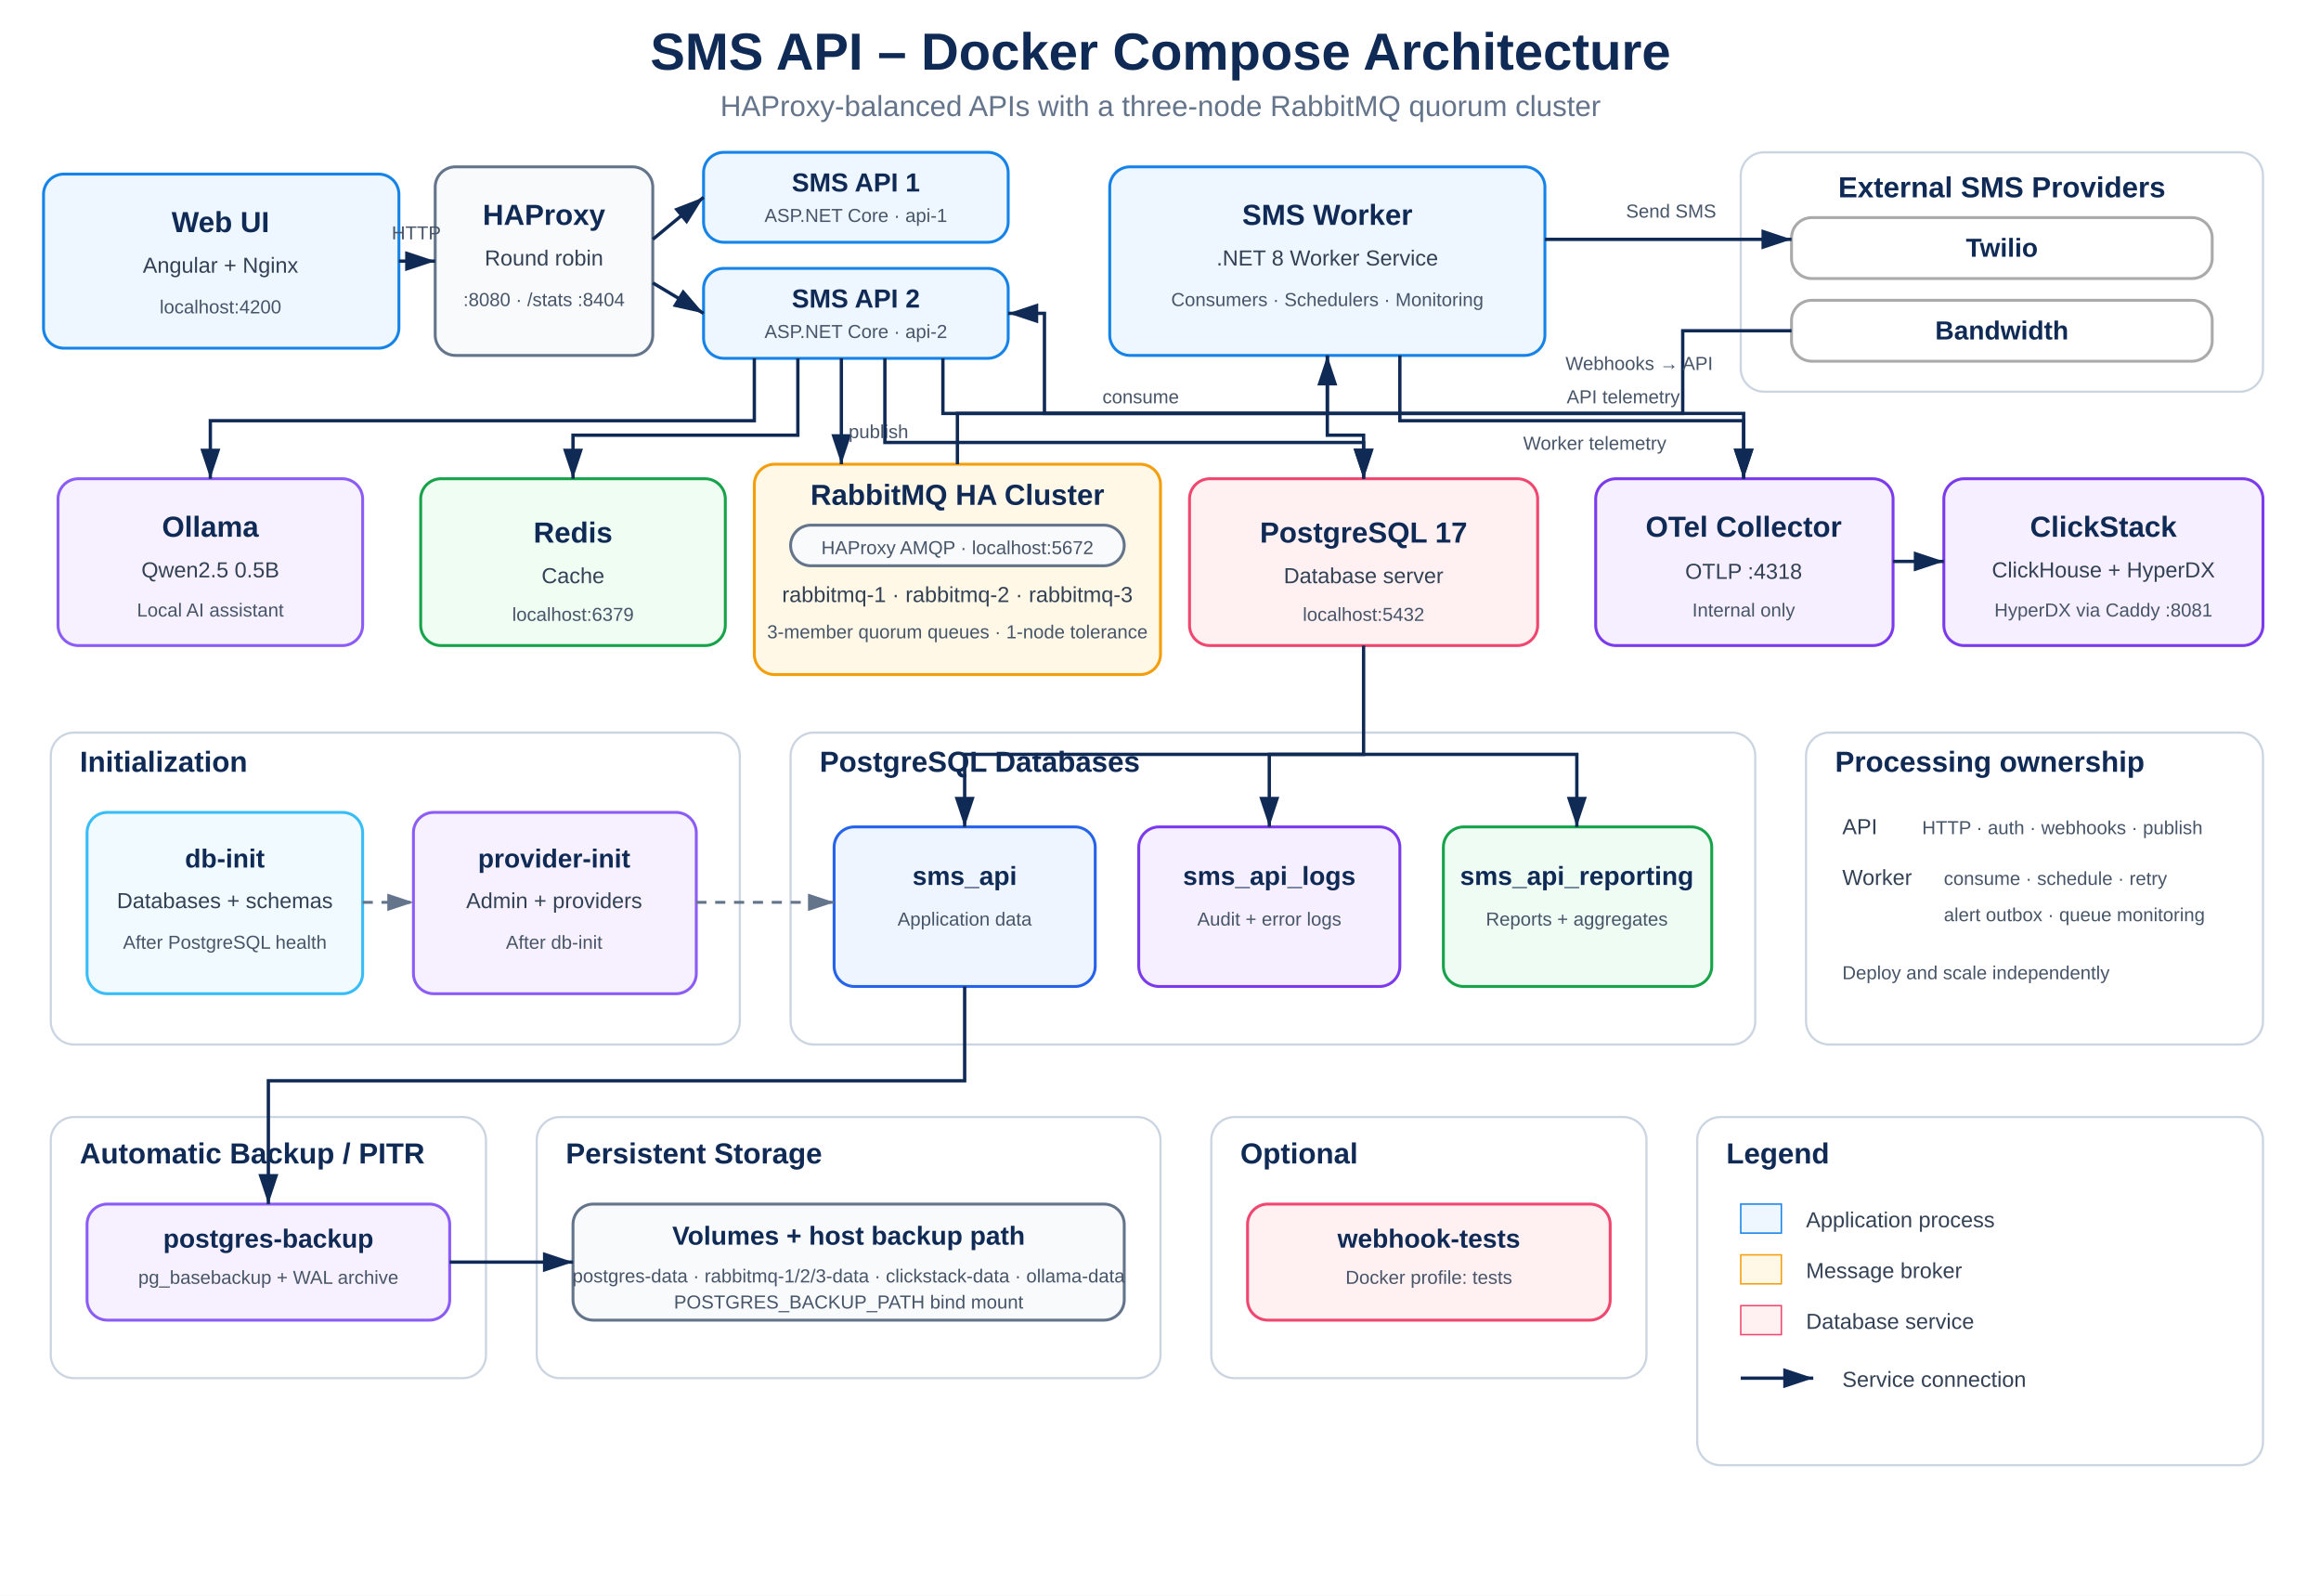
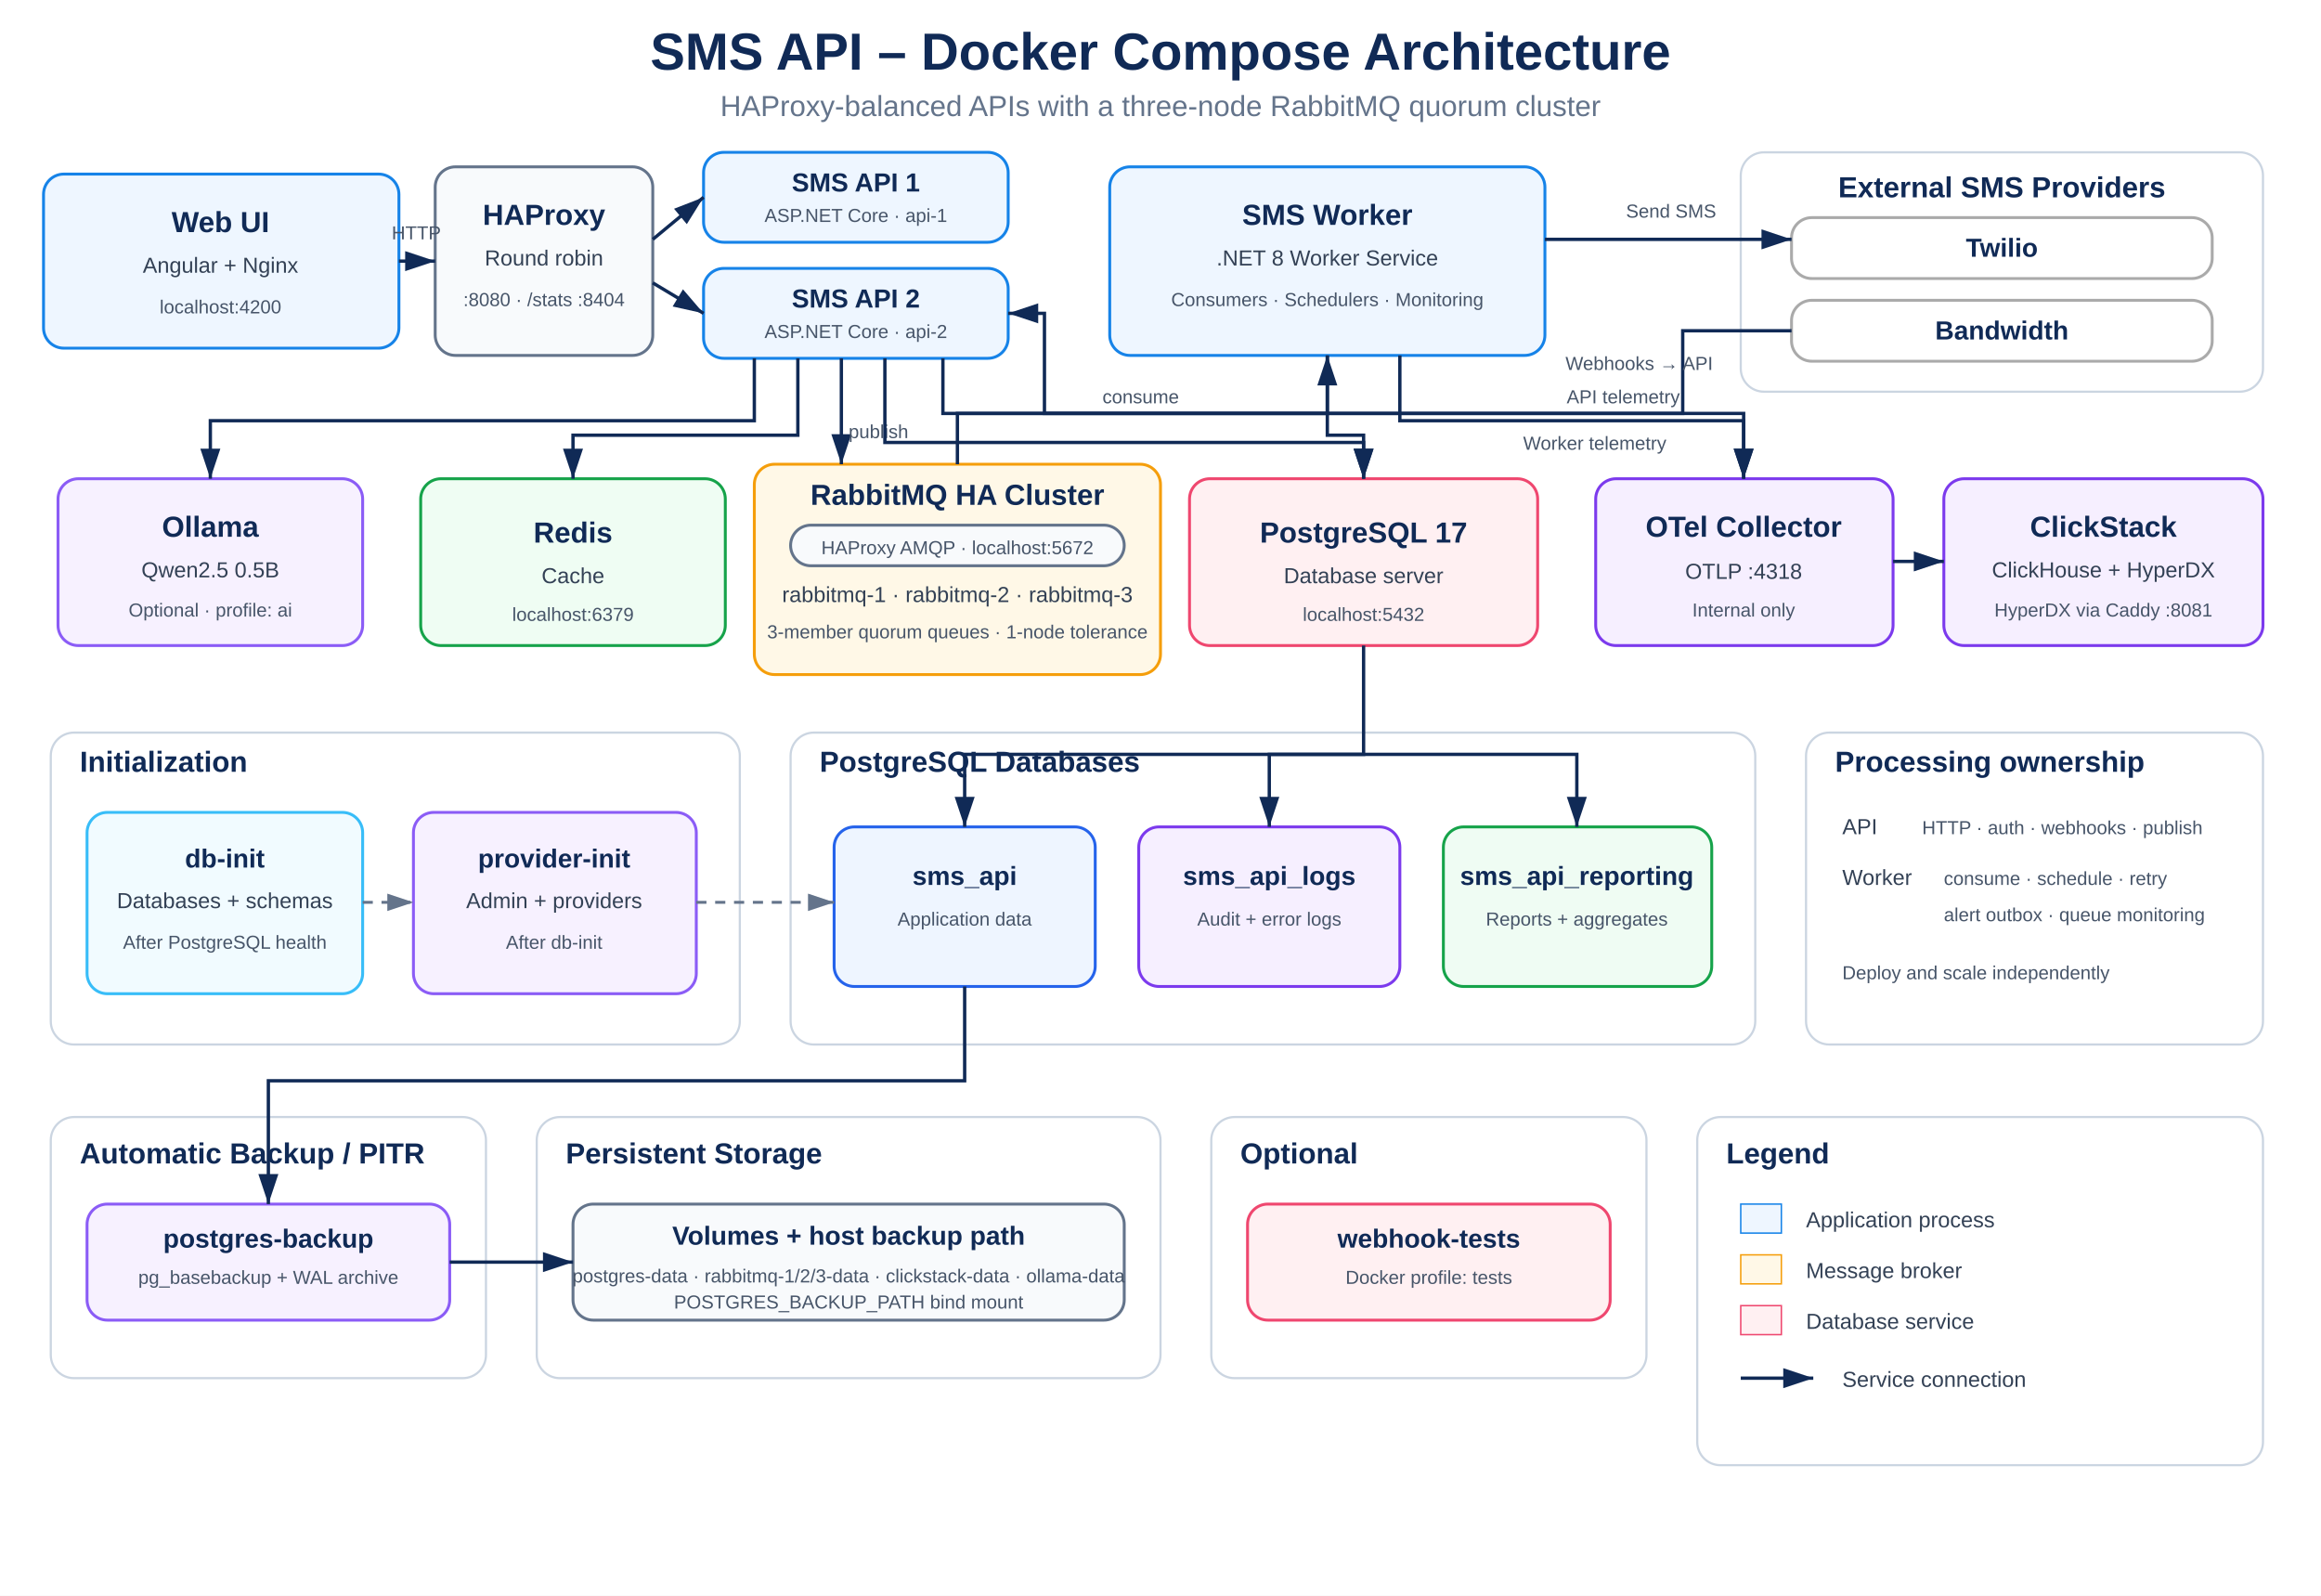
<svg xmlns="http://www.w3.org/2000/svg" width="1600" height="1100" viewBox="0 0 1600 1100">
  <defs>
    <style>
.title{font:700 36px Arial,sans-serif;fill:#102a56}.sub{font:20px Arial,sans-serif;fill:#64748b}.h{font:700 20px Arial,sans-serif;fill:#102a56}.t{font:700 18px Arial,sans-serif;fill:#102a56}.s{font:15px Arial,sans-serif;fill:#334155}.mini{font:13px Arial,sans-serif;fill:#475569}.box{rx:14;ry:14;stroke-width:2}.group{rx:16;ry:16;fill:#fff;stroke:#cbd5e1;stroke-width:1.5}.line{stroke:#102a56;stroke-width:2.3;fill:none;marker-end:url(#a)}.dash{stroke:#64748b;stroke-width:2;fill:none;stroke-dasharray:7 6;marker-end:url(#g)}
</style>
    <marker id="a" markerWidth="10" markerHeight="10" refX="9" refY="3" orient="auto">
      <path d="M0 0L0 6L9 3z" fill="#102a56" />
    </marker>
    <marker id="g" markerWidth="10" markerHeight="10" refX="9" refY="3" orient="auto">
      <path d="M0 0L0 6L9 3z" fill="#64748b" />
    </marker>
  </defs>
  <rect width="1600" height="1100" fill="#fff" />
  <text x="800" y="48" text-anchor="middle" class="title">SMS API – Docker Compose Architecture</text>
  <text x="800" y="80" text-anchor="middle" class="sub">HAProxy-balanced APIs with a three-node RabbitMQ quorum cluster</text>
  <rect x="30" y="120" width="245" height="120" fill="#eef6ff" stroke="#1683e8" class="box" />
  <text x="152" y="160" text-anchor="middle" class="h">Web UI</text>
  <text x="152" y="188" text-anchor="middle" class="s">Angular + Nginx</text>
  <text x="152" y="216" text-anchor="middle" class="mini">localhost:4200</text>
  <rect x="300" y="115" width="150" height="130" fill="#f8fafc" stroke="#64748b" class="box" />
  <text x="375" y="155" text-anchor="middle" class="h">HAProxy</text>
  <text x="375" y="183" text-anchor="middle" class="s">Round robin</text>
  <text x="375" y="211" text-anchor="middle" class="mini">:8080 · /stats :8404</text>
  <rect x="485" y="105" width="210" height="62" fill="#eef6ff" stroke="#1683e8" class="box" />
  <text x="590" y="132" text-anchor="middle" class="t">SMS API 1</text>
  <text x="590" y="153" text-anchor="middle" class="mini">ASP.NET Core · api-1</text>
  <rect x="485" y="185" width="210" height="62" fill="#eef6ff" stroke="#1683e8" class="box" />
  <text x="590" y="212" text-anchor="middle" class="t">SMS API 2</text>
  <text x="590" y="233" text-anchor="middle" class="mini">ASP.NET Core · api-2</text>
  <path d="M275 180H300" class="line" />
  <text x="287" y="165" text-anchor="middle" class="mini">HTTP</text>
  <path d="M450 165L485 136" class="line" />
  <path d="M450 195L485 216" class="line" />
  <rect x="765" y="115" width="300" height="130" fill="#eef6ff" stroke="#1683e8" class="box" />
  <text x="915" y="155" text-anchor="middle" class="h">SMS Worker</text>
  <text x="915" y="183" text-anchor="middle" class="s">.NET 8 Worker Service</text>
  <text x="915" y="211" text-anchor="middle" class="mini">Consumers · Schedulers · Monitoring</text>
  <rect x="1200" y="105" width="360" height="165" class="group" />
  <text x="1380" y="136" text-anchor="middle" class="h">External SMS Providers</text>
  <rect x="1235" y="150" width="290" height="42" fill="#fff" stroke="#aaa" class="box" />
  <text x="1380" y="177" text-anchor="middle" class="t">Twilio</text>
  <rect x="1235" y="207" width="290" height="42" fill="#fff" stroke="#aaa" class="box" />
  <text x="1380" y="234" text-anchor="middle" class="t">Bandwidth</text>
  <path d="M1065 165H1235" class="line" />
  <text x="1152" y="150" text-anchor="middle" class="mini">Send SMS</text>
  <path d="M1235 228H1160V285H720V216H695" class="line" />
  <text x="1130" y="255" text-anchor="middle" class="mini">Webhooks → API</text>
  <rect x="40" y="330" width="210" height="115" fill="#f7f1ff" stroke="#8b5cf6" class="box" />
  <text x="145" y="370" text-anchor="middle" class="h">Ollama</text>
  <text x="145" y="398" text-anchor="middle" class="s">Qwen2.5 0.5B</text>
-   <text x="145" y="425" text-anchor="middle" class="mini">Local AI assistant</text>
+   <text x="145" y="425" text-anchor="middle" class="mini">Optional · profile: ai</text>
  <rect x="290" y="330" width="210" height="115" fill="#effdf3" stroke="#16a34a" class="box" />
  <text x="395" y="374" text-anchor="middle" class="h">Redis</text>
  <text x="395" y="402" text-anchor="middle" class="s">Cache</text>
  <text x="395" y="428" text-anchor="middle" class="mini">localhost:6379</text>
  <rect x="520" y="320" width="280" height="145" fill="#fff8e7" stroke="#f59e0b" class="box" />
  <text x="660" y="348" text-anchor="middle" class="h">RabbitMQ HA Cluster</text>
  <rect x="545" y="362" width="230" height="28" fill="#f8fafc" stroke="#64748b" class="box" />
  <text x="660" y="382" text-anchor="middle" class="mini">HAProxy AMQP · localhost:5672</text>
  <text x="660" y="415" text-anchor="middle" class="s">rabbitmq-1 · rabbitmq-2 · rabbitmq-3</text>
  <text x="660" y="440" text-anchor="middle" class="mini">3-member quorum queues · 1-node tolerance</text>
  <rect x="820" y="330" width="240" height="115" fill="#fff0f2" stroke="#ef476f" class="box" />
  <text x="940" y="374" text-anchor="middle" class="h">PostgreSQL 17</text>
  <text x="940" y="402" text-anchor="middle" class="s">Database server</text>
  <text x="940" y="428" text-anchor="middle" class="mini">localhost:5432</text>
  <rect x="1100" y="330" width="205" height="115" fill="#f6efff" stroke="#7c3aed" class="box" />
  <text x="1202" y="370" text-anchor="middle" class="h">OTel Collector</text>
  <text x="1202" y="399" text-anchor="middle" class="s">OTLP :4318</text>
  <text x="1202" y="425" text-anchor="middle" class="mini">Internal only</text>
  <rect x="1340" y="330" width="220" height="115" fill="#f6efff" stroke="#7c3aed" class="box" />
  <text x="1450" y="370" text-anchor="middle" class="h">ClickStack</text>
  <text x="1450" y="398" text-anchor="middle" class="s">ClickHouse + HyperDX</text>
  <text x="1450" y="425" text-anchor="middle" class="mini">HyperDX via Caddy :8081</text>
  <path d="M520 247V290H145V330" class="line" />
  <path d="M550 247V300H395V330" class="line" />
  <path d="M580 247V320" class="line" />
  <text x="585" y="302" class="mini">publish</text>
  <path d="M660 320V285H915V245" class="line" />
  <text x="760" y="278" class="mini">consume</text>
  <path d="M610 247V305H940V330" class="line" />
  <path d="M915 245V300H940V330" class="line" />
  <path d="M650 247V285H1202V330" class="line" />
  <text x="1080" y="278" class="mini">API telemetry</text>
  <path d="M965 245V290H1202V330" class="line" />
  <text x="1050" y="310" class="mini">Worker telemetry</text>
  <path d="M1305 387H1340" class="line" />
  <rect x="35" y="505" width="475" height="215" class="group" />
  <text x="55" y="532" class="h">Initialization</text>
  <rect x="60" y="560" width="190" height="125" fill="#f1fbff" stroke="#38bdf8" class="box" />
  <text x="155" y="598" text-anchor="middle" class="t">db-init</text>
  <text x="155" y="626" text-anchor="middle" class="s">Databases + schemas</text>
  <text x="155" y="654" text-anchor="middle" class="mini">After PostgreSQL health</text>
  <rect x="285" y="560" width="195" height="125" fill="#f7f1ff" stroke="#8b5cf6" class="box" />
  <text x="382" y="598" text-anchor="middle" class="t">provider-init</text>
  <text x="382" y="626" text-anchor="middle" class="s">Admin + providers</text>
  <text x="382" y="654" text-anchor="middle" class="mini">After db-init</text>
  <path d="M250 622H285" class="dash" />
  <rect x="545" y="505" width="665" height="215" class="group" />
  <text x="565" y="532" class="h">PostgreSQL Databases</text>
  <rect x="575" y="570" width="180" height="110" fill="#eef5ff" stroke="#2563eb" class="box" />
  <text x="665" y="610" text-anchor="middle" class="t">sms_api</text>
  <text x="665" y="638" text-anchor="middle" class="mini">Application data</text>
  <rect x="785" y="570" width="180" height="110" fill="#f6efff" stroke="#7c3aed" class="box" />
  <text x="875" y="610" text-anchor="middle" class="t">sms_api_logs</text>
  <text x="875" y="638" text-anchor="middle" class="mini">Audit + error logs</text>
  <rect x="995" y="570" width="185" height="110" fill="#effcf3" stroke="#16a34a" class="box" />
  <text x="1087" y="610" text-anchor="middle" class="t">sms_api_reporting</text>
  <text x="1087" y="638" text-anchor="middle" class="mini">Reports + aggregates</text>
  <path d="M940 445V520H665V570" class="line" />
  <path d="M940 520H875V570" class="line" />
  <path d="M940 520H1087V570" class="line" />
  <path d="M480 622H575" class="dash" />
  <rect x="1245" y="505" width="315" height="215" class="group" />
  <text x="1265" y="532" class="h">Processing ownership</text>
  <text x="1270" y="575" class="s">API</text>
  <text x="1325" y="575" class="mini">HTTP · auth · webhooks · publish</text>
  <text x="1270" y="610" class="s">Worker</text>
  <text x="1340" y="610" class="mini">consume · schedule · retry</text>
  <text x="1340" y="635" class="mini">alert outbox · queue monitoring</text>
  <text x="1270" y="675" class="mini">Deploy and scale independently</text>
  <rect x="35" y="770" width="300" height="180" class="group" />
  <text x="55" y="802" class="h">Automatic Backup / PITR</text>
  <rect x="60" y="830" width="250" height="80" fill="#f7f1ff" stroke="#8b5cf6" class="box" />
  <text x="185" y="860" text-anchor="middle" class="t">postgres-backup</text>
  <text x="185" y="885" text-anchor="middle" class="mini">pg_basebackup + WAL archive</text>
  <path d="M665 680V745H185V830" class="line" />
  <rect x="370" y="770" width="430" height="180" class="group" />
  <text x="390" y="802" class="h">Persistent Storage</text>
  <rect x="395" y="830" width="380" height="80" fill="#f8fafc" stroke="#64748b" class="box" />
  <text x="585" y="858" text-anchor="middle" class="t">Volumes + host backup path</text>
  <text x="585" y="884" text-anchor="middle" class="mini">postgres-data · rabbitmq-1/2/3-data · clickstack-data · ollama-data</text>
  <text x="585" y="902" text-anchor="middle" class="mini">POSTGRES_BACKUP_PATH bind mount</text>
  <path d="M310 870H395" class="line" />
  <rect x="835" y="770" width="300" height="180" class="group" />
  <text x="855" y="802" class="h">Optional</text>
  <rect x="860" y="830" width="250" height="80" fill="#fff0f2" stroke="#ef476f" class="box" />
  <text x="985" y="860" text-anchor="middle" class="t">webhook-tests</text>
  <text x="985" y="885" text-anchor="middle" class="mini">Docker profile: tests</text>
  <rect x="1170" y="770" width="390" height="240" class="group" />
  <text x="1190" y="802" class="h">Legend</text>
  <rect x="1200" y="830" width="28" height="20" fill="#eef6ff" stroke="#1683e8" />
  <text x="1245" y="846" class="s">Application process</text>
  <rect x="1200" y="865" width="28" height="20" fill="#fff8e7" stroke="#f59e0b" />
  <text x="1245" y="881" class="s">Message broker</text>
  <rect x="1200" y="900" width="28" height="20" fill="#fff0f2" stroke="#ef476f" />
  <text x="1245" y="916" class="s">Database service</text>
  <line x1="1200" y1="950" x2="1250" y2="950" class="line" />
  <text x="1270" y="956" class="s">Service connection</text>
</svg>
